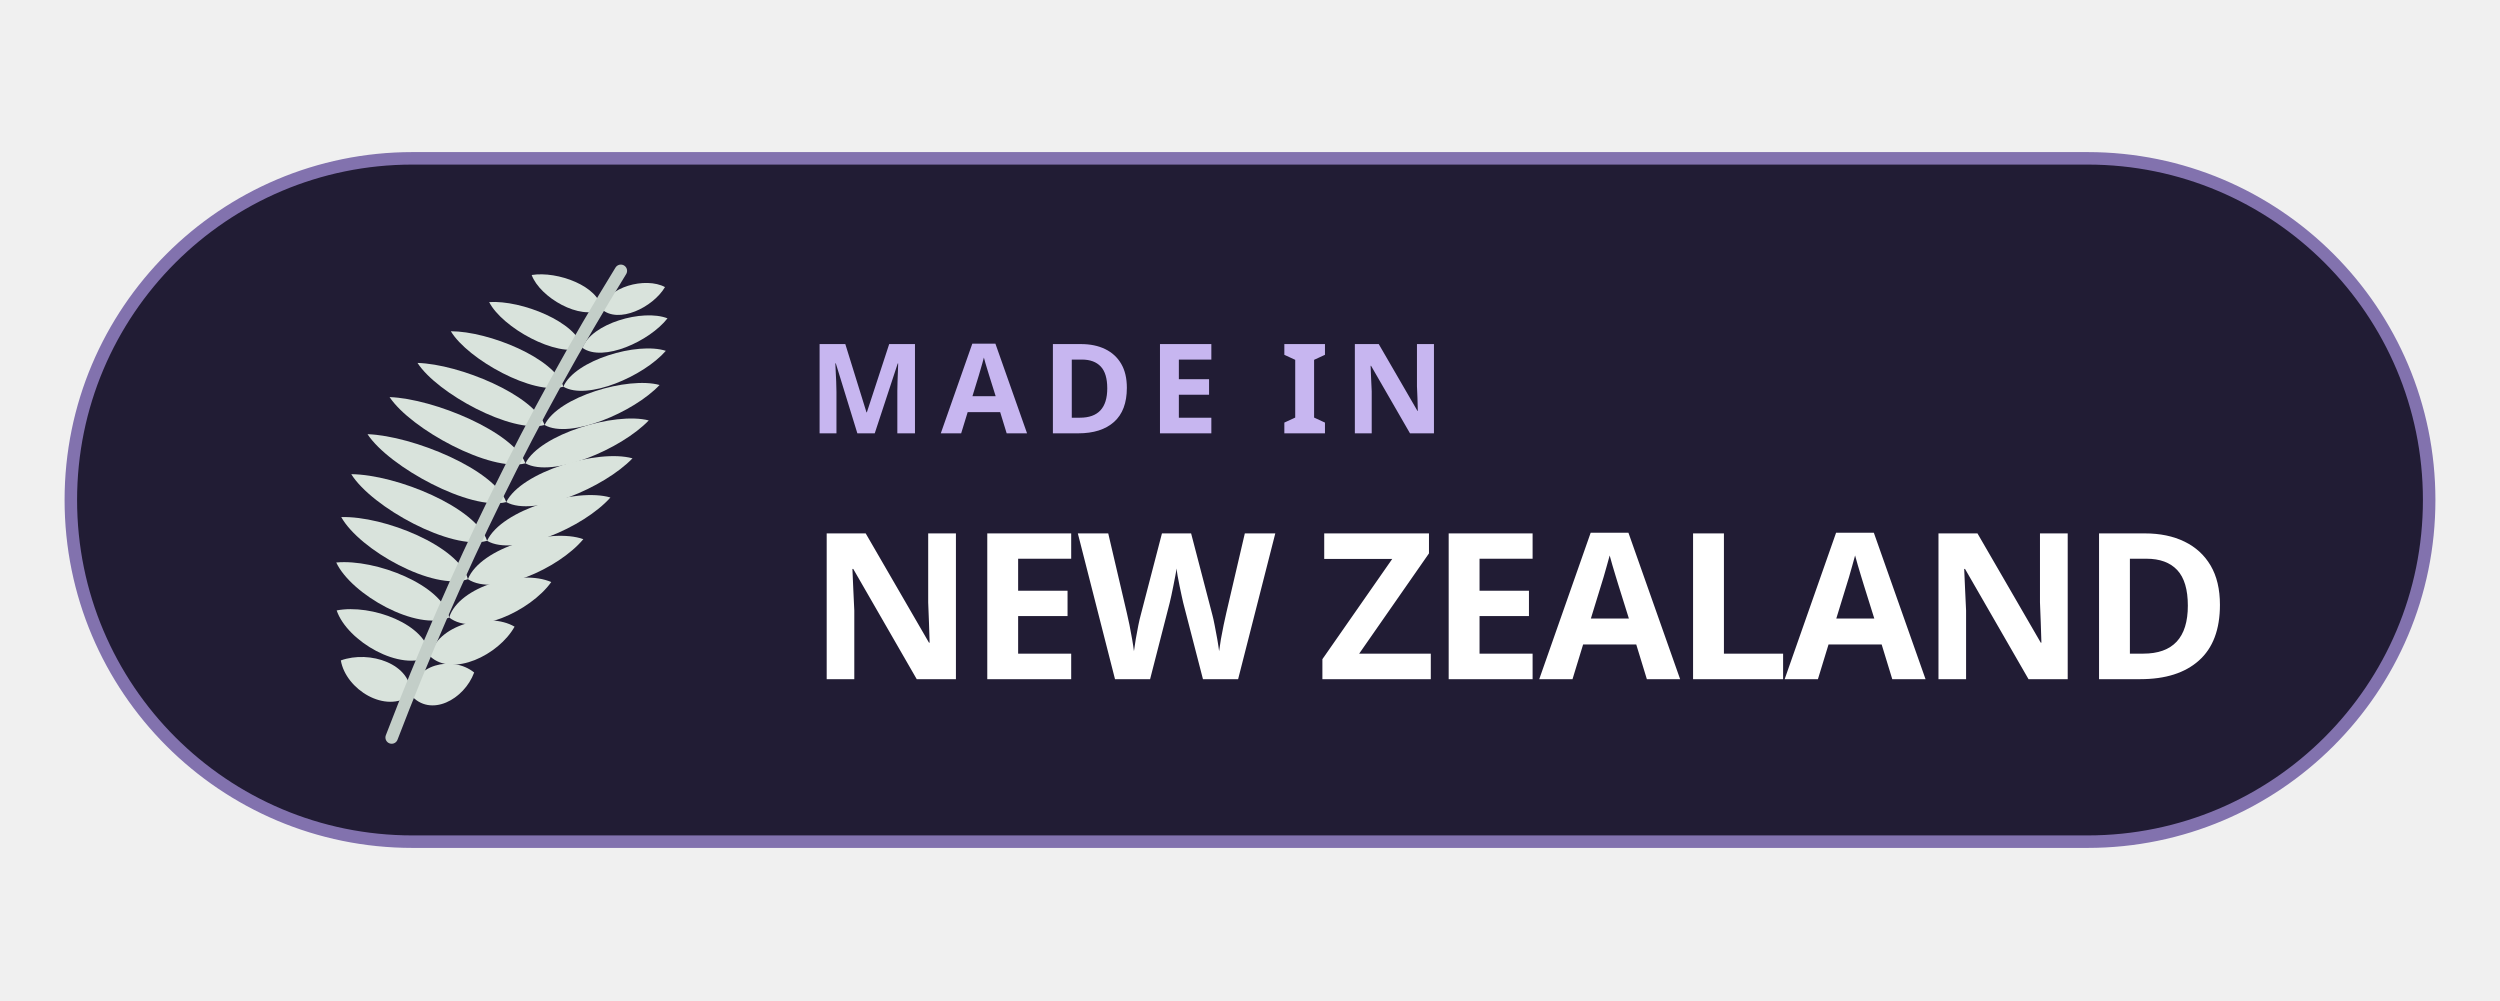
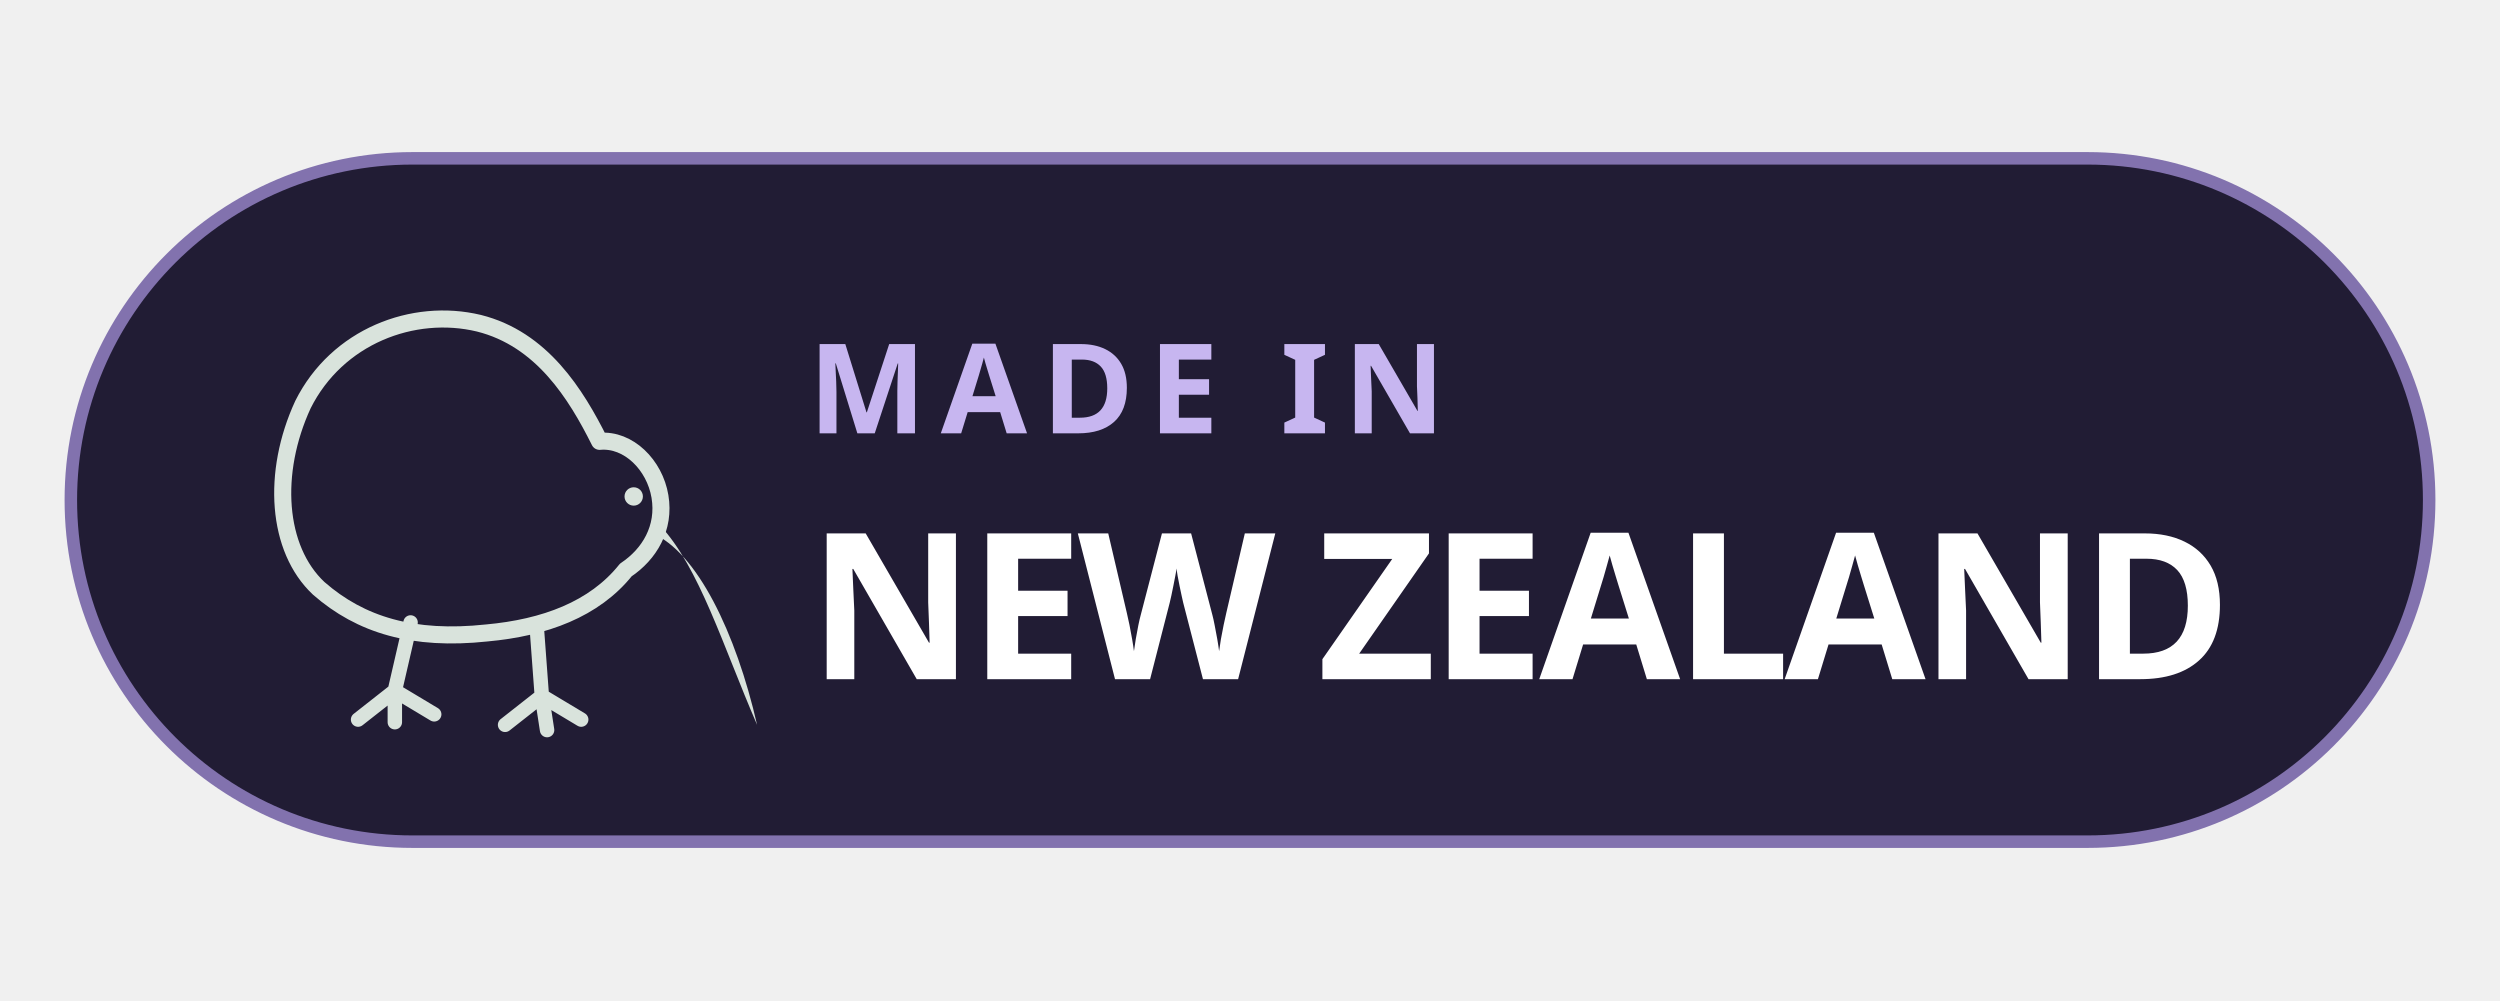
<svg xmlns="http://www.w3.org/2000/svg" width="600" height="240" viewBox="0 0 600 240">
  <rect x="17" y="38" width="566" height="164" rx="82" fill="#211C34" stroke="#8272AE" stroke-width="3" />
-   <g fill="#D9E3DC">
-     <path d="M98.6 166.8 C98.9 159.3,88.7 156.0,81.8 158.5 C83.0 165.5,92.6 171.4,98.6 166.8Z" />
-     <path d="M98.6 166.8 C103.3 172.3,111.4 167.9,113.8 161.4 C108.6 157.2,99.1 159.4,98.6 166.8Z" />
-     <path d="M103.2 157.5 C102.5 149.8,89.1 144.9,80.8 146.5 C83.3 153.9,96.2 161.4,103.2 157.5Z" />
-     <path d="M103.2 157.5 C108.6 162.6,119.7 157.2,123.5 150.4 C117.2 146.7,104.7 150.0,103.2 157.5Z" />
-     <path d="M107.8 148.2 C106.2 140.4,90.2 134.1,80.7 135.0 C84.3 142.7,100.1 151.6,107.8 148.2Z" />
-     <path d="M107.8 148.2 C113.8 152.9,127.3 146.7,132.3 139.7 C125.1 136.5,110.1 140.7,107.8 148.2Z" />
-     <path d="M112.3 139.0 C110.2 131.1,92.2 123.8,81.9 124.1 C86.3 132.0,104.1 141.9,112.3 139.0Z" />
-     <path d="M112.3 139.0 C118.8 143.3,134.1 136.5,140.0 129.4 C132.2 126.6,115.3 131.4,112.3 139.0Z" />
-     <path d="M116.9 129.8 C114.3 121.8,95.2 113.9,84.3 113.8 C89.3 121.8,108.4 132.2,116.9 129.8Z" />
-     <path d="M116.9 129.8 C123.6 133.7,140.1 126.6,146.5 119.4 C138.4 117.0,120.3 122.3,116.9 129.8Z" />
-     <path d="M121.5 120.5 C118.7 112.7,99.1 104.6,88.2 104.2 C93.4 112.1,113.0 122.7,121.5 120.5Z" />
-     <path d="M121.5 120.5 C128.2 124.2,145.1 117.0,151.8 110.0 C143.5 107.7,125.1 113.2,121.5 120.5Z" />
-     <path d="M126.1 111.2 C123.3 103.7,104.2 95.7,93.5 95.3 C98.6 103.0,117.8 113.4,126.1 111.2Z" />
-     <path d="M126.1 111.2 C132.6 114.8,149.1 107.8,155.7 100.9 C147.6 98.8,129.6 104.2,126.1 111.2Z" />
-     <path d="M130.7 102.0 C128.1 94.8,110.3 87.4,100.2 87.1 C104.9 94.4,122.8 104.1,130.7 102.0Z" />
-     <path d="M130.7 102.0 C136.8 105.5,152.2 98.9,158.3 92.4 C150.8 90.3,133.9 95.2,130.7 102.0Z" />
-     <path d="M135.2 92.8 C133.2 86.0,117.3 79.5,108.2 79.5 C112.3 86.3,128.1 95.0,135.2 92.8Z" />
-     <path d="M135.2 92.8 C140.9 96.2,154.5 90.3,159.8 84.2 C153.0 82.0,138.0 86.4,135.2 92.8Z" />
-     <path d="M139.8 83.5 C138.4 77.3,125.2 72.0,117.4 72.5 C120.5 78.6,133.6 85.9,139.8 83.5Z" />
-     <path d="M139.8 83.5 C144.7 87.0,155.9 81.9,160.2 76.4 C154.3 74.1,141.9 77.6,139.8 83.5Z" />
-     <path d="M144.4 74.2 C143.8 68.7,133.8 65.0,127.6 66.0 C129.6 71.4,139.3 77.0,144.4 74.2Z" />
-     <path d="M144.4 74.2 C148.4 77.8,156.7 73.8,159.6 68.9 C155.0 66.4,145.6 68.8,144.4 74.2Z" />
-     <path d="M94 177 Q117 117 149 65" stroke="#C3CEC8" stroke-width="3" stroke-linecap="round" fill="none" />
+   <g transform="translate(62 53) scale(0.63)" fill="none" stroke="#D9E3DC" stroke-width="6.5" stroke-linecap="round" stroke-linejoin="round">
+     <path d="M23 140 C7 125 5 96 17 70 C30 44 59 33 84 39 C108 45 121 66 130 84 C141 83 151 93 153 105 C155 117 149 127 140 133 C128 148 109 155 87 157 C59 160 39 154 23 140 Z" />
+     <path d="M58 153 L52 179 L38 190 M52 179 L52 191 M52 179 L67 188" stroke-width="5.5" />
+     <path d="M106 154 L108 181 L94 192 M108 181 L110 194 M108 181 L123 190" stroke-width="5.5" />
+     <circle cx="143" cy="105" r="3.5" fill="#D9E3DC" stroke="none" />
+     <path d="M153 116 C168 132 177 162 190 192 C182 157 167 126 150 119 Z" fill="#D9E3DC" stroke="none" />
  </g>
  <text x="194" y="104" font-family="Noto Sans" font-weight="600" font-size="30" letter-spacing="3.5" fill="#C7B6F0">MADE IN</text>
  <text x="194" y="163" font-family="Noto Sans" font-weight="700" font-size="49" letter-spacing="-1.3" fill="#FFFFFF">NEW ZEALAND</text>
</svg>
